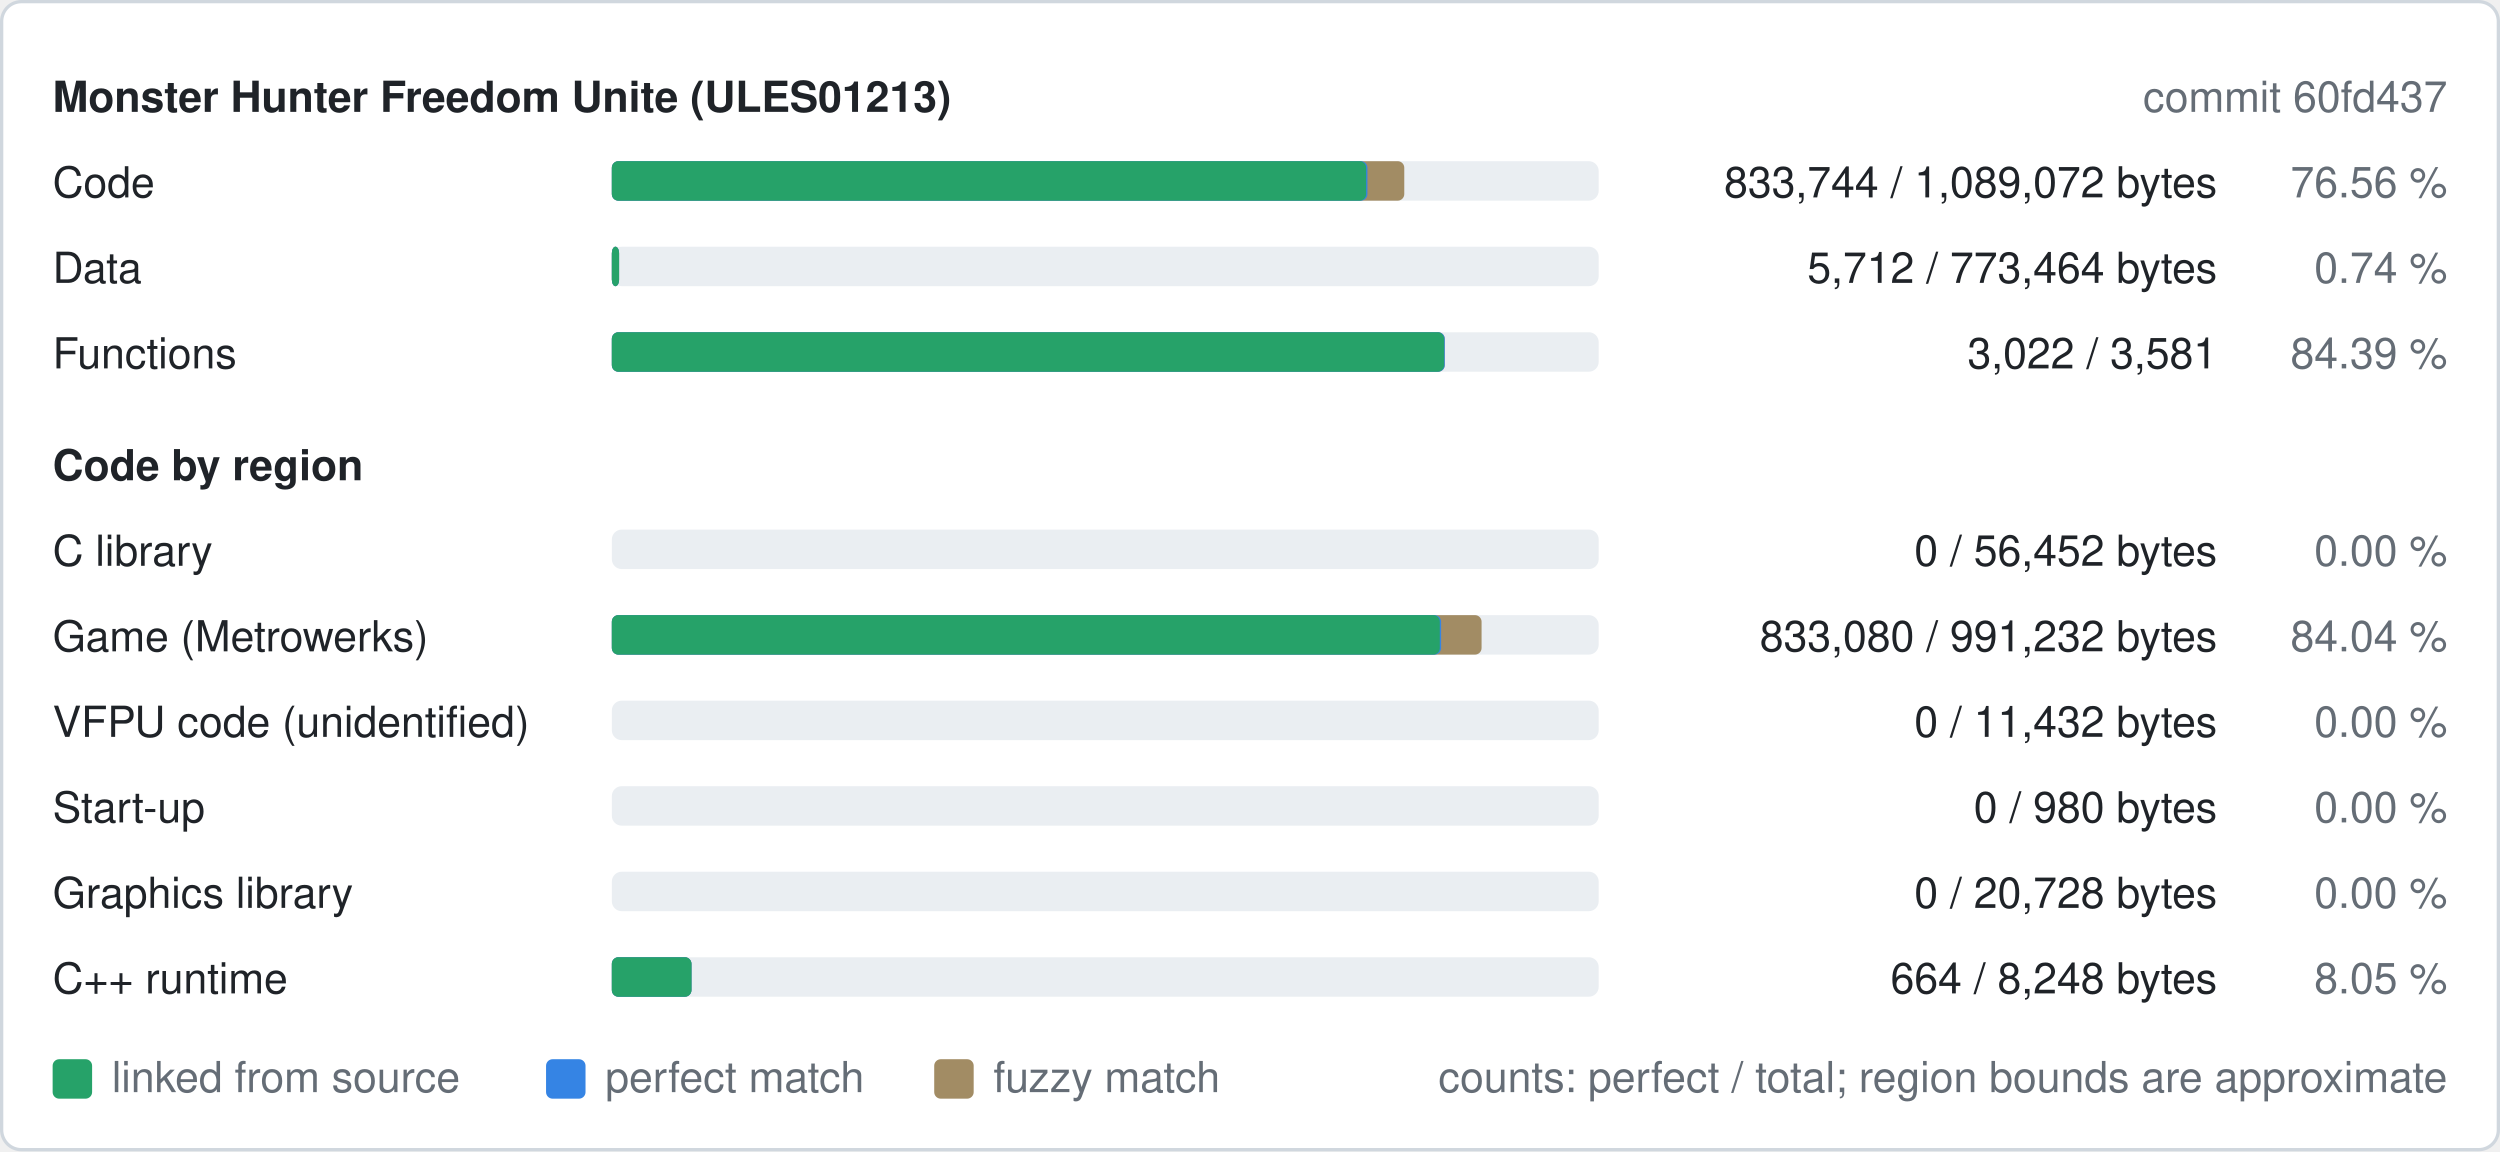
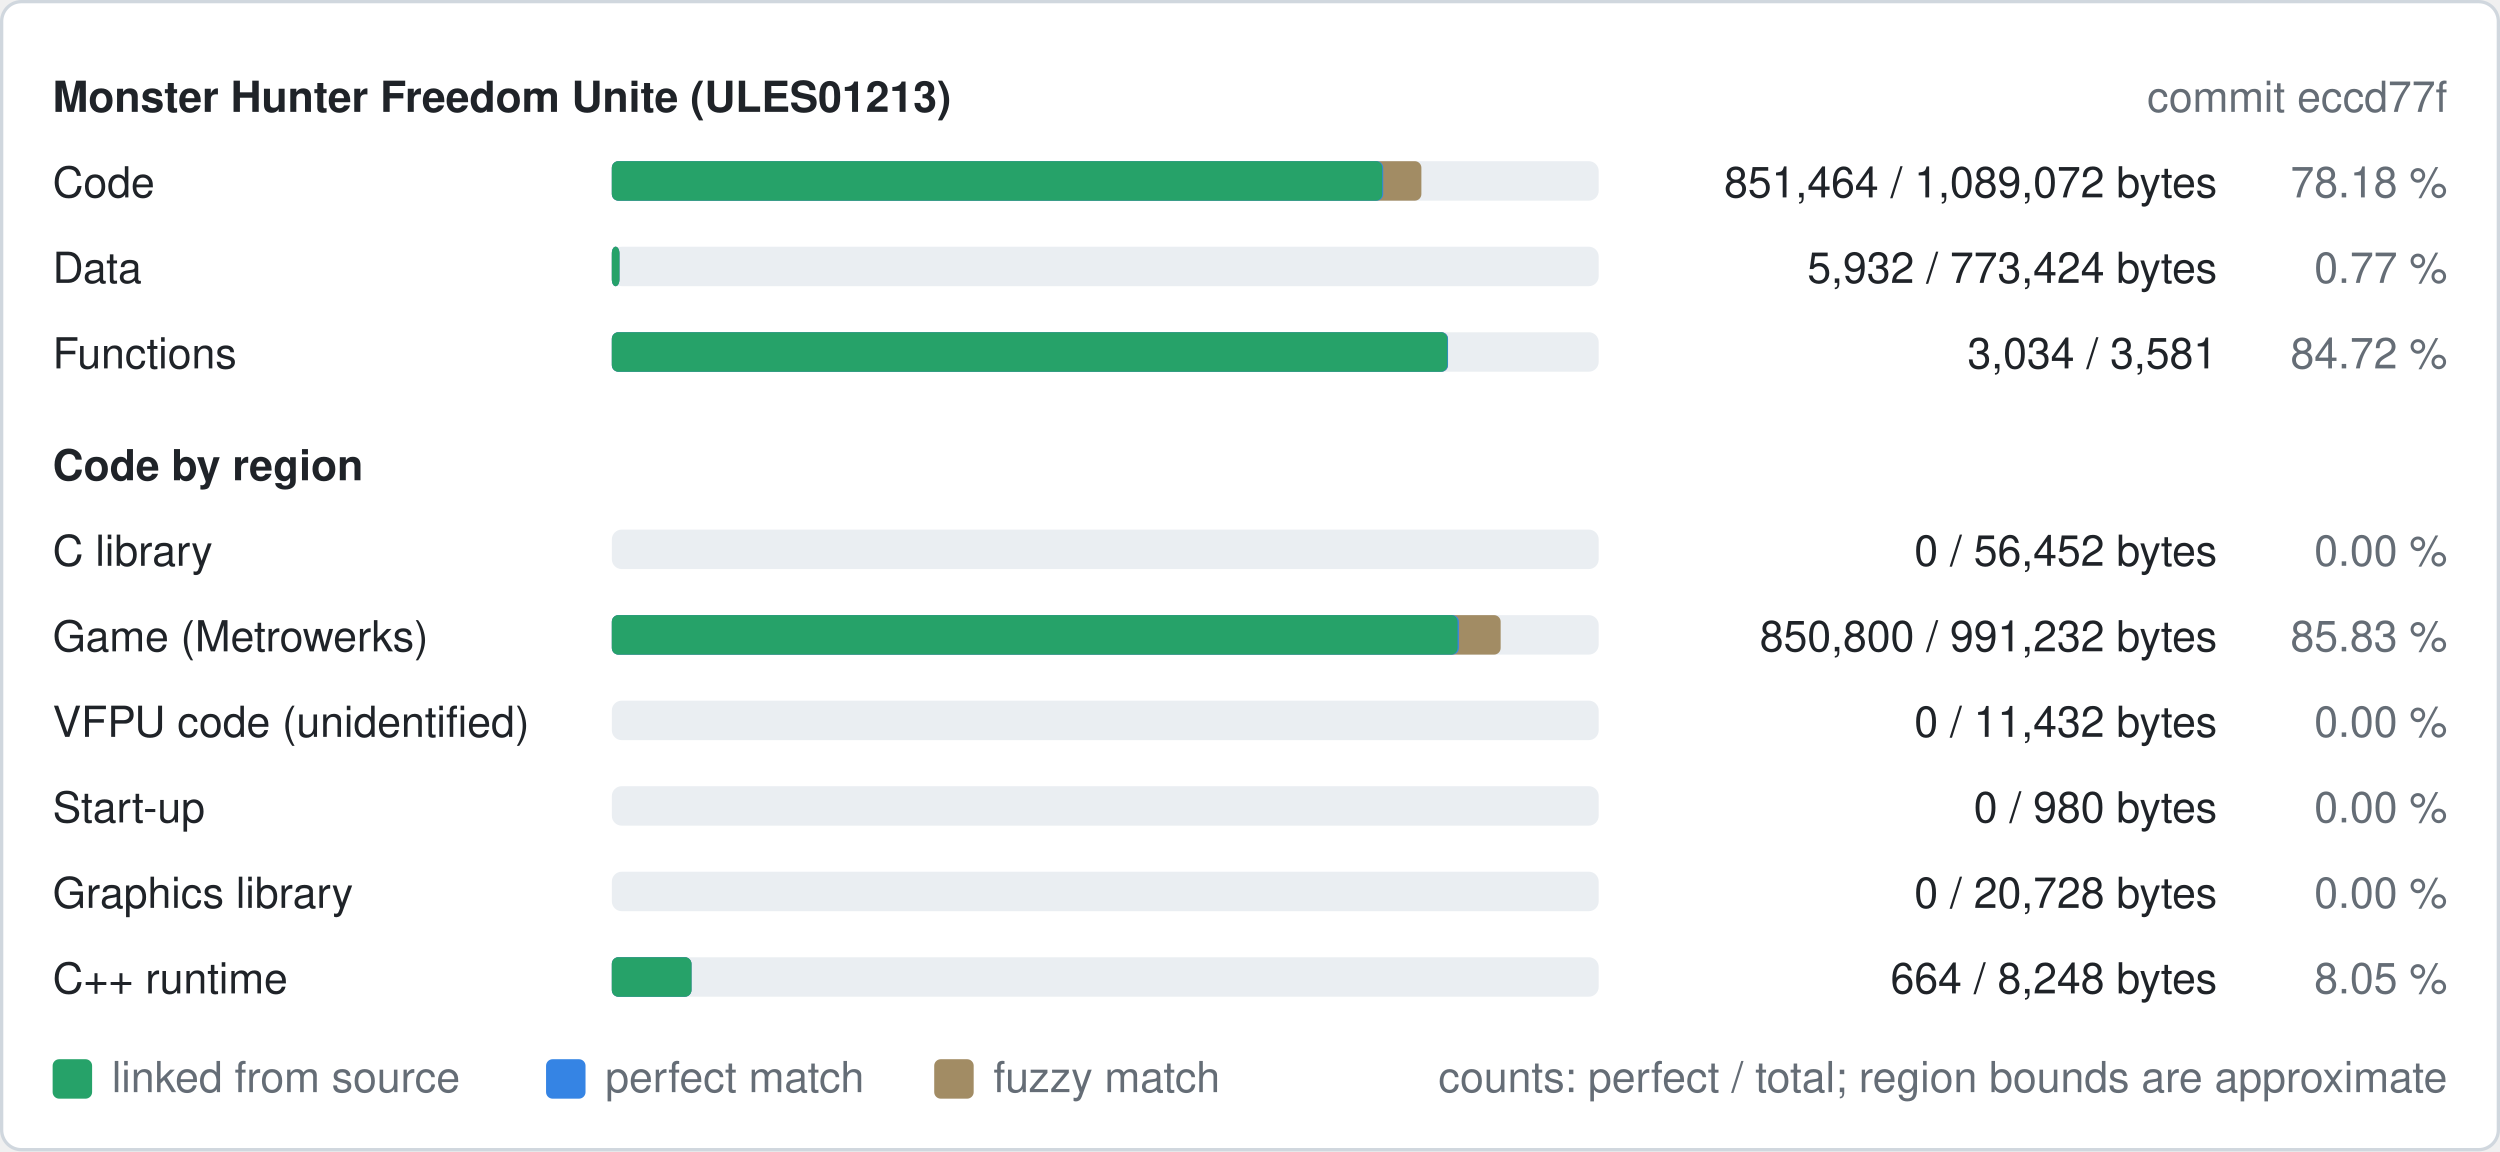
<svg xmlns="http://www.w3.org/2000/svg" width="760" height="350" viewBox="0 0 760 350" role="img" aria-label="Decompilation progress of ULES01213">
  <style>
text{font-family:-apple-system,BlinkMacSystemFont,"Segoe UI",Helvetica,Arial,sans-serif;font-size:13px}
.b{font-weight:600}
.bg{fill:#ffffff;stroke:#d0d7de}.t{fill:#1f2328}.m{fill:#656d76}.track{fill:#eaeef2}.fuzzy{fill:#a28c64}.perfect{fill:#3584e4}.linked{fill:#26a269}
@media (prefers-color-scheme: dark){.bg{fill:#0d1117;stroke:#30363d}.t{fill:#e6edf3}.m{fill:#8d96a0}.track{fill:#21262d}.fuzzy{fill:#a28c64}.perfect{fill:#3584e4}.linked{fill:#2ec27e}}
</style>
  <rect class="bg" x="0.5" y="0.5" width="759" height="349" rx="6" />
  <text class="t b" x="16" y="34">Monster Hunter Freedom Unite (ULES01213)</text>
-   <text class="m" x="744" y="34" text-anchor="end">commit 60fd437</text>
+   <text class="m" x="744" y="34" text-anchor="end">commit eccd77f</text>
  <text class="t" x="16" y="60">Code</text>
  <rect class="track" x="186" y="49" width="300" height="12" rx="3" />
-   <rect class="fuzzy" x="186" y="49" width="240.9" height="12" rx="2" />
-   <rect class="perfect" x="186" y="49" width="229.7" height="12" rx="2" />
-   <rect class="linked" x="186" y="49" width="229.3" height="12" rx="2" />
-   <text class="t" x="674" y="60" text-anchor="end">833,744 / 1,089,072 bytes</text>
-   <text class="m" x="744" y="60" text-anchor="end">76.56 %</text>
+   <rect class="fuzzy" x="186" y="49" width="246.1" height="12" rx="2" />
+   <rect class="perfect" x="186" y="49" width="234.5" height="12" rx="2" />
+   <rect class="linked" x="186" y="49" width="234.2" height="12" rx="2" />
+   <text class="t" x="674" y="60" text-anchor="end">851,464 / 1,089,072 bytes</text>
+   <text class="m" x="744" y="60" text-anchor="end">78.18 %</text>
  <text class="t" x="16" y="86">Data</text>
  <rect class="track" x="186" y="75" width="300" height="12" rx="3" />
-   <rect class="fuzzy" x="186" y="75" width="2.2" height="12" rx="2" />
-   <rect class="perfect" x="186" y="75" width="2.2" height="12" rx="2" />
-   <rect class="linked" x="186" y="75" width="2.2" height="12" rx="2" />
-   <text class="t" x="674" y="86" text-anchor="end">5,712 / 773,464 bytes</text>
-   <text class="m" x="744" y="86" text-anchor="end">0.74 %</text>
+   <rect class="fuzzy" x="186" y="75" width="2.3" height="12" rx="2" />
+   <rect class="perfect" x="186" y="75" width="2.3" height="12" rx="2" />
+   <rect class="linked" x="186" y="75" width="2.3" height="12" rx="2" />
+   <text class="t" x="674" y="86" text-anchor="end">5,932 / 773,424 bytes</text>
+   <text class="m" x="744" y="86" text-anchor="end">0.77 %</text>
  <text class="t" x="16" y="112">Functions</text>
  <rect class="track" x="186" y="101" width="300" height="12" rx="3" />
-   <rect class="fuzzy" x="186" y="101" width="253.2" height="12" rx="2" />
-   <rect class="perfect" x="186" y="101" width="253.2" height="12" rx="2" />
-   <rect class="linked" x="186" y="101" width="253.0" height="12" rx="2" />
-   <text class="t" x="674" y="112" text-anchor="end">3,022 / 3,581</text>
-   <text class="m" x="744" y="112" text-anchor="end">84.39 %</text>
+   <rect class="fuzzy" x="186" y="101" width="254.2" height="12" rx="2" />
+   <rect class="perfect" x="186" y="101" width="254.2" height="12" rx="2" />
+   <rect class="linked" x="186" y="101" width="254.0" height="12" rx="2" />
+   <text class="t" x="674" y="112" text-anchor="end">3,034 / 3,581</text>
+   <text class="m" x="744" y="112" text-anchor="end">84.72 %</text>
  <text class="t b" x="16" y="146">Code by region</text>
  <text class="t" x="16" y="172">C library</text>
  <rect class="track" x="186" y="161" width="300" height="12" rx="3" />
  <text class="t" x="674" y="172" text-anchor="end">0 / 56,452 bytes</text>
  <text class="m" x="744" y="172" text-anchor="end">0.00 %</text>
  <text class="t" x="16" y="198">Game (Metrowerks)</text>
  <rect class="track" x="186" y="187" width="300" height="12" rx="3" />
-   <rect class="fuzzy" x="186" y="187" width="264.4" height="12" rx="2" />
-   <rect class="perfect" x="186" y="187" width="252.1" height="12" rx="2" />
-   <rect class="linked" x="186" y="187" width="251.7" height="12" rx="2" />
-   <text class="t" x="674" y="198" text-anchor="end">833,080 / 991,232 bytes</text>
-   <text class="m" x="744" y="198" text-anchor="end">84.04 %</text>
+   <rect class="fuzzy" x="186" y="187" width="270.2" height="12" rx="2" />
+   <rect class="perfect" x="186" y="187" width="257.5" height="12" rx="2" />
+   <rect class="linked" x="186" y="187" width="257.1" height="12" rx="2" />
+   <text class="t" x="674" y="198" text-anchor="end">850,800 / 991,232 bytes</text>
+   <text class="m" x="744" y="198" text-anchor="end">85.83 %</text>
  <text class="t" x="16" y="224">VFPU code (unidentified)</text>
  <rect class="track" x="186" y="213" width="300" height="12" rx="3" />
  <text class="t" x="674" y="224" text-anchor="end">0 / 11,432 bytes</text>
  <text class="m" x="744" y="224" text-anchor="end">0.00 %</text>
  <text class="t" x="16" y="250">Start-up</text>
  <rect class="track" x="186" y="239" width="300" height="12" rx="3" />
  <text class="t" x="674" y="250" text-anchor="end">0 / 980 bytes</text>
  <text class="m" x="744" y="250" text-anchor="end">0.00 %</text>
  <text class="t" x="16" y="276">Graphics library</text>
  <rect class="track" x="186" y="265" width="300" height="12" rx="3" />
  <text class="t" x="674" y="276" text-anchor="end">0 / 20,728 bytes</text>
  <text class="m" x="744" y="276" text-anchor="end">0.00 %</text>
  <text class="t" x="16" y="302">C++ runtime</text>
  <rect class="track" x="186" y="291" width="300" height="12" rx="3" />
  <rect class="fuzzy" x="186" y="291" width="24.2" height="12" rx="2" />
  <rect class="perfect" x="186" y="291" width="24.2" height="12" rx="2" />
  <rect class="linked" x="186" y="291" width="24.2" height="12" rx="2" />
  <text class="t" x="674" y="302" text-anchor="end">664 / 8,248 bytes</text>
  <text class="m" x="744" y="302" text-anchor="end">8.05 %</text>
  <rect class="linked" x="16" y="322" width="12" height="12" rx="2" />
  <text class="m" x="34" y="332">linked from source</text>
  <rect class="perfect" x="166" y="322" width="12" height="12" rx="2" />
  <text class="m" x="184" y="332">perfect match</text>
  <rect class="fuzzy" x="284" y="322" width="12" height="12" rx="2" />
  <text class="m" x="302" y="332">fuzzy match</text>
  <text class="m" x="744" y="332" text-anchor="end">counts: perfect / total; region bounds are approximate</text>
</svg>
